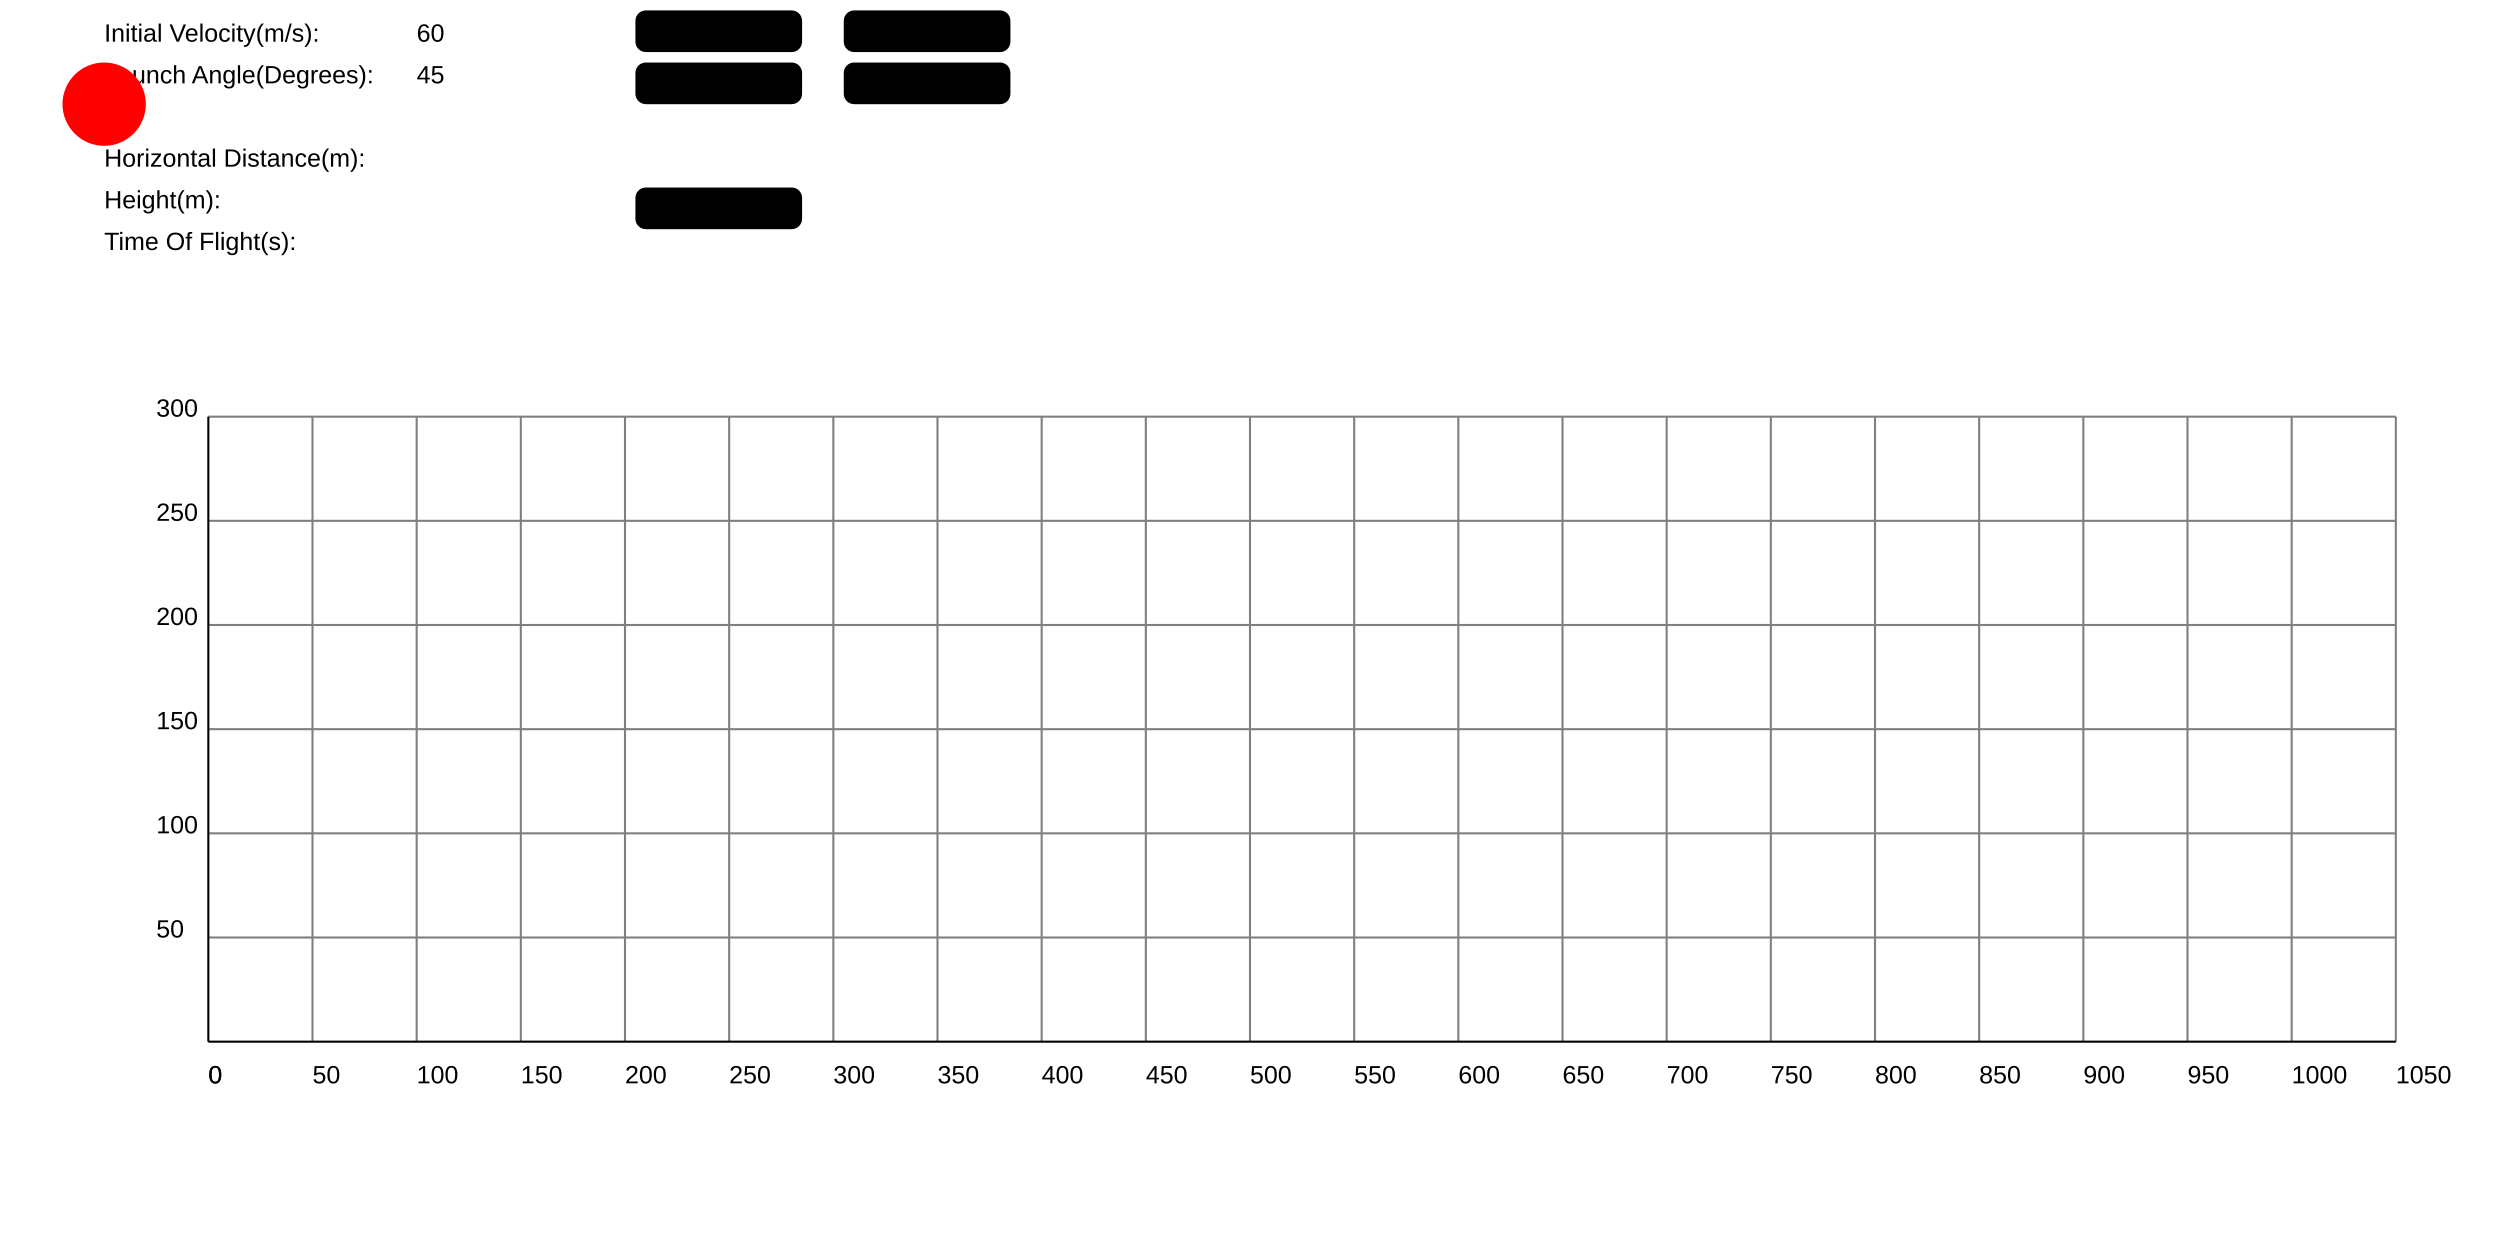
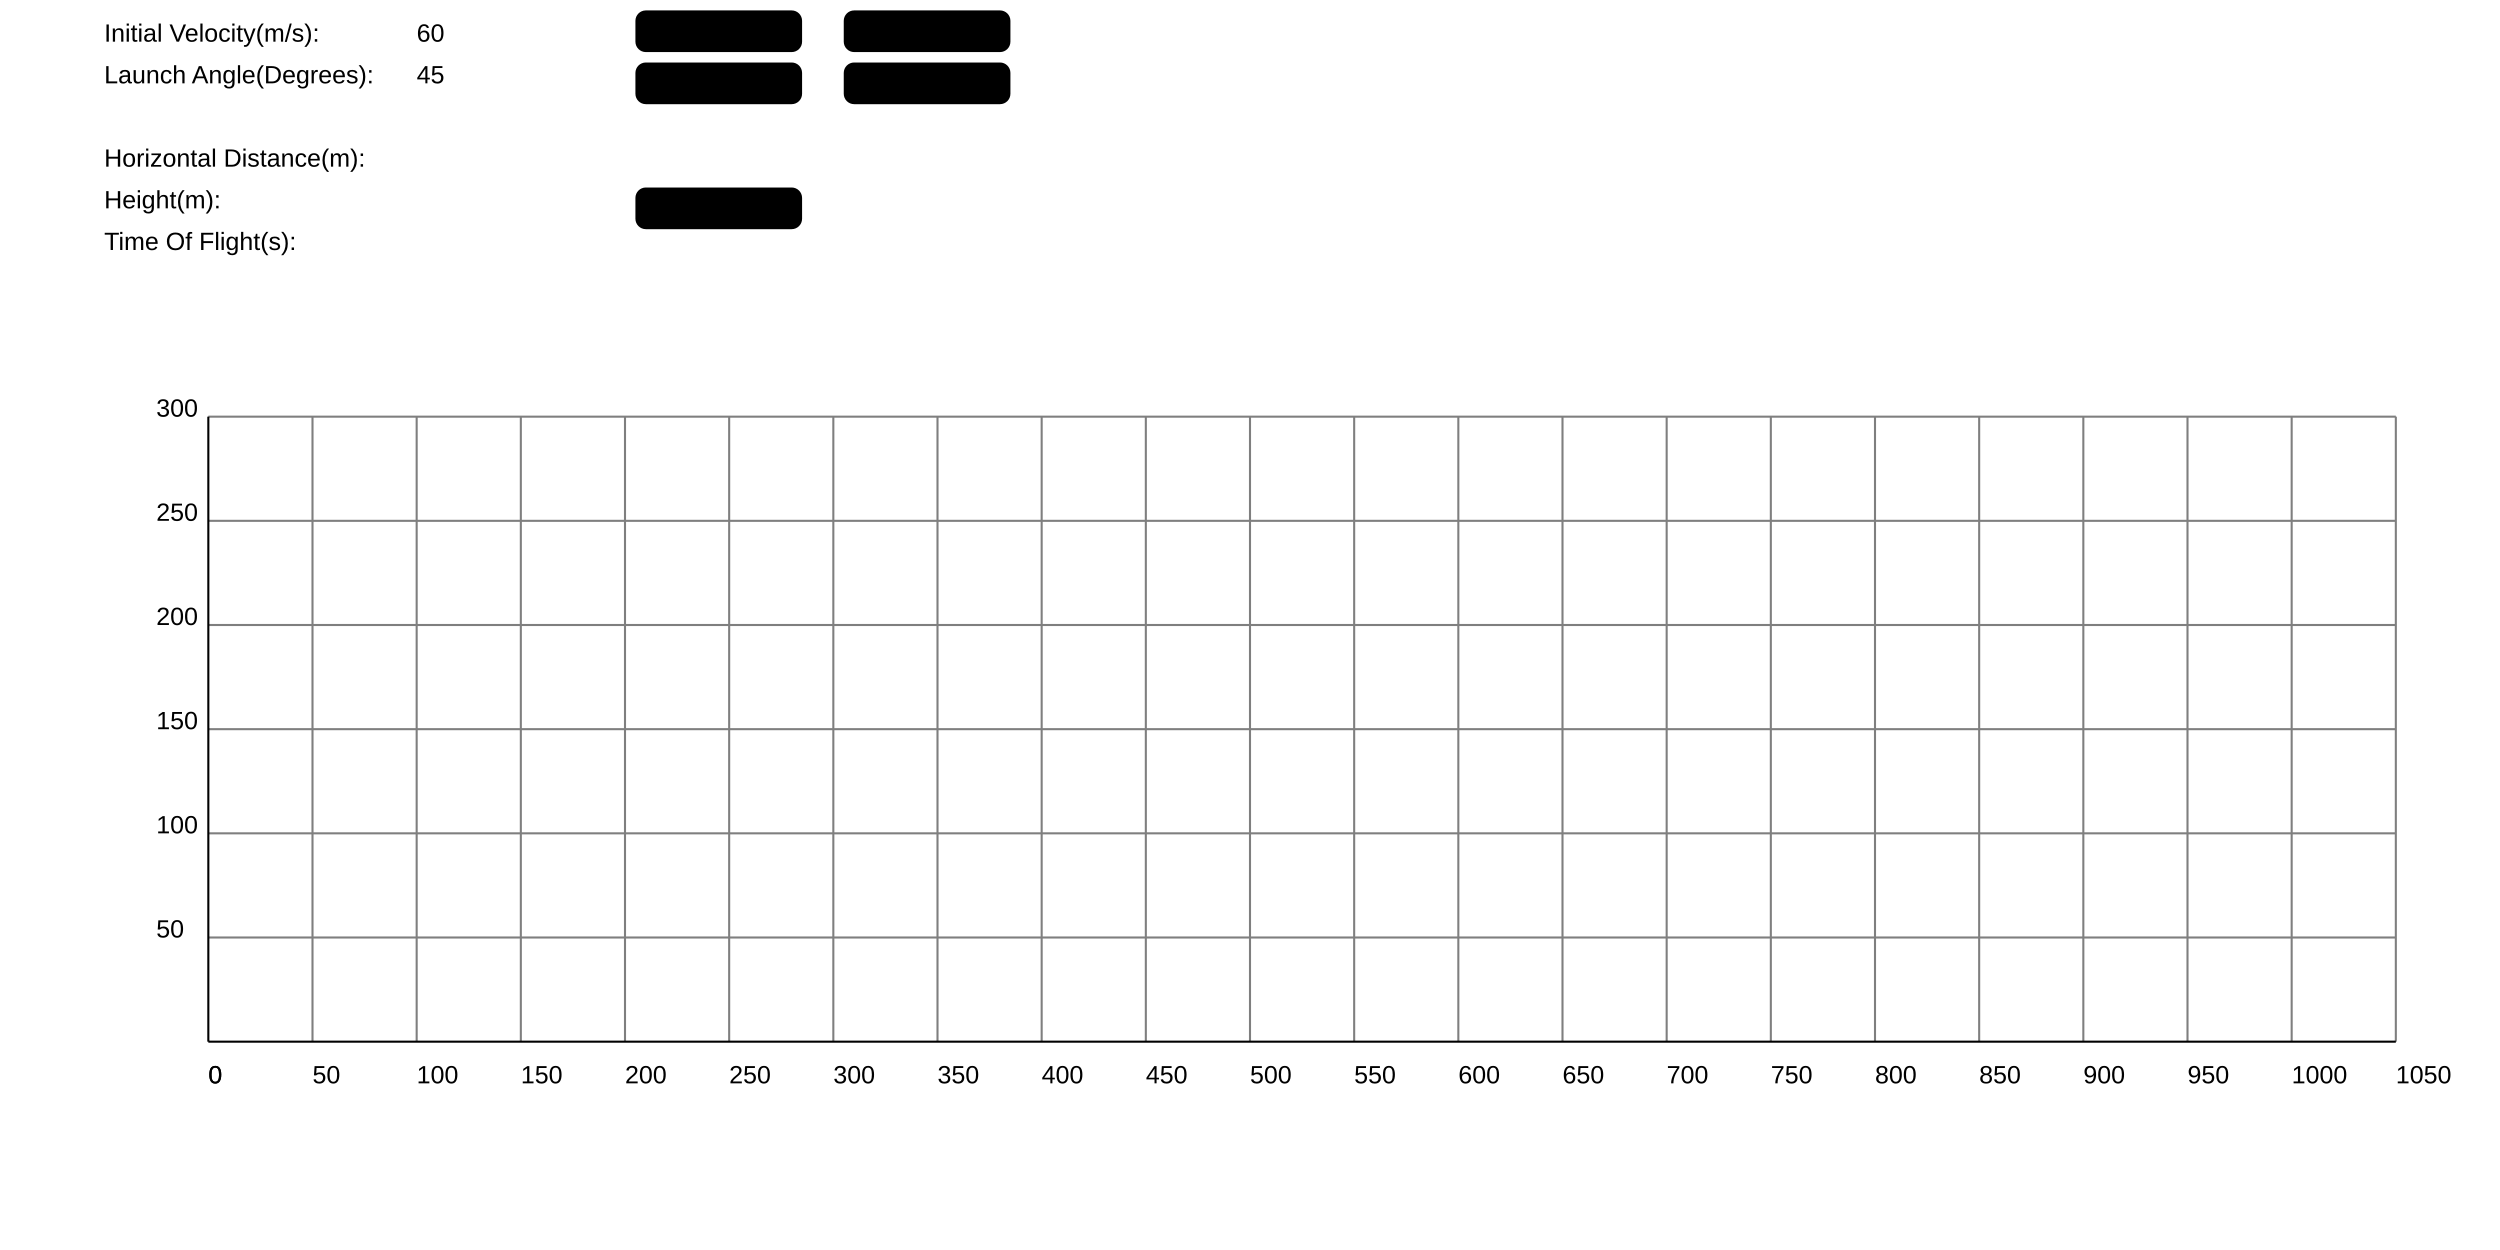
<svg xmlns="http://www.w3.org/2000/svg" xmlns:xlink="http://www.w3.org/1999/xlink" version="1.0" width="1200px" height="600px" xml:space="preserve">
  <g stroke="black" opacity="0.5">
    <line x1="150" y1="500" x2="150" y2="200" />
    <line x1="200" y1="500" x2="200" y2="200" />
    <line x1="250" y1="500" x2="250" y2="200" />
    <line x1="300" y1="500" x2="300" y2="200" />
    <line x1="350" y1="500" x2="350" y2="200" />
    <line x1="400" y1="500" x2="400" y2="200" />
    <line x1="450" y1="500" x2="450" y2="200" />
    <line x1="500" y1="500" x2="500" y2="200" />
    <line x1="550" y1="500" x2="550" y2="200" />
    <line x1="600" y1="500" x2="600" y2="200" />
    <line x1="650" y1="500" x2="650" y2="200" />
    <line x1="700" y1="500" x2="700" y2="200" />
    <line x1="750" y1="500" x2="750" y2="200" />
    <line x1="800" y1="500" x2="800" y2="200" />
    <line x1="850" y1="500" x2="850" y2="200" />
    <line x1="900" y1="500" x2="900" y2="200" />
    <line x1="950" y1="500" x2="950" y2="200" />
    <line x1="1000" y1="500" x2="1000" y2="200" />
    <line x1="1050" y1="500" x2="1050" y2="200" />
    <line x1="1100" y1="500" x2="1100" y2="200" />
    <line x1="1150" y1="500" x2="1150" y2="200" />
    <line x1="100" y1="450" x2="1150" y2="450" />
    <line x1="100" y1="400" x2="1150" y2="400" />
    <line x1="100" y1="350" x2="1150" y2="350" />
    <line x1="100" y1="300" x2="1150" y2="300" />
    <line x1="100" y1="250" x2="1150" y2="250" />
    <line x1="100" y1="200" x2="1150" y2="200" />
  </g>
  <g>
    <text x="100" y="520" font-family="'Arial'" font-size="12">0</text>
    <text x="150" y="520" font-family="'Arial'" font-size="12">50</text>
    <text x="200" y="520" font-family="'Arial'" font-size="12">100</text>
    <text x="250" y="520" font-family="'Arial'" font-size="12">150</text>
    <text x="300" y="520" font-family="'Arial'" font-size="12">200</text>
    <text x="350" y="520" font-family="'Arial'" font-size="12">250</text>
    <text x="400" y="520" font-family="'Arial'" font-size="12">300</text>
    <text x="450" y="520" font-family="'Arial'" font-size="12">350</text>
    <text x="500" y="520" font-family="'Arial'" font-size="12">400</text>
    <text x="550" y="520" font-family="'Arial'" font-size="12">450</text>
    <text x="600" y="520" font-family="'Arial'" font-size="12">500</text>
    <text x="650" y="520" font-family="'Arial'" font-size="12">550</text>
    <text x="700" y="520" font-family="'Arial'" font-size="12">600</text>
    <text x="750" y="520" font-family="'Arial'" font-size="12">650</text>
    <text x="800" y="520" font-family="'Arial'" font-size="12">700</text>
    <text x="850" y="520" font-family="'Arial'" font-size="12">750</text>
    <text x="900" y="520" font-family="'Arial'" font-size="12">800</text>
    <text x="950" y="520" font-family="'Arial'" font-size="12">850</text>
    <text x="1000" y="520" font-family="'Arial'" font-size="12">900</text>
    <text x="1050" y="520" font-family="'Arial'" font-size="12">950</text>
    <text x="1100" y="520" font-family="'Arial'" font-size="12">1000</text>
    <text x="1150" y="520" font-family="'Arial'" font-size="12">1050</text>
    <text x="75" y="450" font-family="'Arial'" font-size="12">50</text>
    <text x="75" y="400" font-family="'Arial'" font-size="12">100</text>
    <text x="75" y="350" font-family="'Arial'" font-size="12">150</text>
    <text x="75" y="300" font-family="'Arial'" font-size="12">200</text>
    <text x="75" y="250" font-family="'Arial'" font-size="12">250</text>
    <text x="75" y="200" font-family="'Arial'" font-size="12">300</text>
  </g>
  <line id="base" x1="100" y1="500" x2="1150" y2="500" stroke="black" />
  <line id="yaxis" x1="100" y1="500" x2="100" y2="200" stroke="black" />
-   <path id="curve" d="" stroke="red" stroke-width="5" fill="none" class="curve" opacity="0.2" />
+   <path id="curve" d="" stroke="red" stroke-width="2" fill="none" class="curve" opacity="0.2" />
  <text x="50" y="20" font-family="'Arial'" font-size="12">Initial Velocity(m/s):
    </text>
  <text x="50" y="40" font-family="'Arial'" font-size="12">Launch Angle(Degrees):
    </text>
  <text x="50" y="80" font-family="'Arial'" font-size="12">Horizontal Distance(m):
    </text>
  <text x="50" y="100" font-family="'Arial'" font-size="12">Height(m):
    </text>
  <text x="50" y="120" font-family="'Arial'" font-size="12">Time Of Flight(s):
    </text>
  <defs>
    <symbol id="button" overflow="visible">
      <rect x="-30" y="-10" rx="5" ry="5" width="80" height="20" />
    </symbol>
  </defs>
  <text id="vi" x="200" y="20" font-family="'Arial'" font-size="12">60</text>
  <text id="LaunchAngle" x="200" y="40" font-family="'Arial'" font-size="12">45</text>
  <text id="DistanceOut" x="200" y="80" font-family="'Arial'" font-size="12" />
  <text id="HeightOut" x="200" y="100" font-family="'Arial'" font-size="12" />
  <text id="TimeOut" x="200" y="120" font-family="'Arial'" font-size="12" />
-   <g stroke="black" stroke-width="3" fill="black">
+   <g stroke="black" stroke-width="1" fill="black">
    <circle id="start" cx="100" cy="500" r="3" opacity="0" />
    <circle id="end" cx="400" cy="500" r="3" opacity="0" />
    <circle id="mid" cx="400" cy="500" r="3" opacity="0" />
  </g>
-   <ellipse id="ball" cx="50" cy="50" rx="20" ry="20" fill="red" />
+   <circle id="ball" cx="100" cy="500" r="5" fill="blue" opacity="0" />
  <text x="100" y="520" font-family="'Arial'" font-size="12">0</text>
  <text id="EndText" x="400" y="520" font-family="'Arial'" font-size="12" opacity="0" />
  <g id="IncreaseVelocity" class="button">
    <use xlink:href="#button" x="335" y="15" />
    <text style="text-anchor:middle;" class="textSmall" x="343" y="19">VelocityUp</text>
  </g>
  <g id="DecreaseVelocity" class="button">
    <use xlink:href="#button" x="435" y="15" />
    <text style="text-anchor:middle;" class="textSmall" x="445" y="19">VelocityDown</text>
  </g>
  <g id="IncreaseAngle" class="button">
    <use xlink:href="#button" x="335" y="40" />
    <text style="text-anchor:middle;" class="textSmall" x="343" y="44">AngleUp</text>
  </g>
  <g id="DecreaseAngle" class="button">
    <use xlink:href="#button" x="435" y="40" />
    <text style="text-anchor:middle;" class="textSmall" x="445" y="44">AngleDown</text>
  </g>
  <g id="Launch" class="button">
    <use xlink:href="#button" x="335" y="100" />
    <text style="text-anchor:middle;" class="textSmall" x="343" y="104">Launch</text>
  </g>
</svg>
